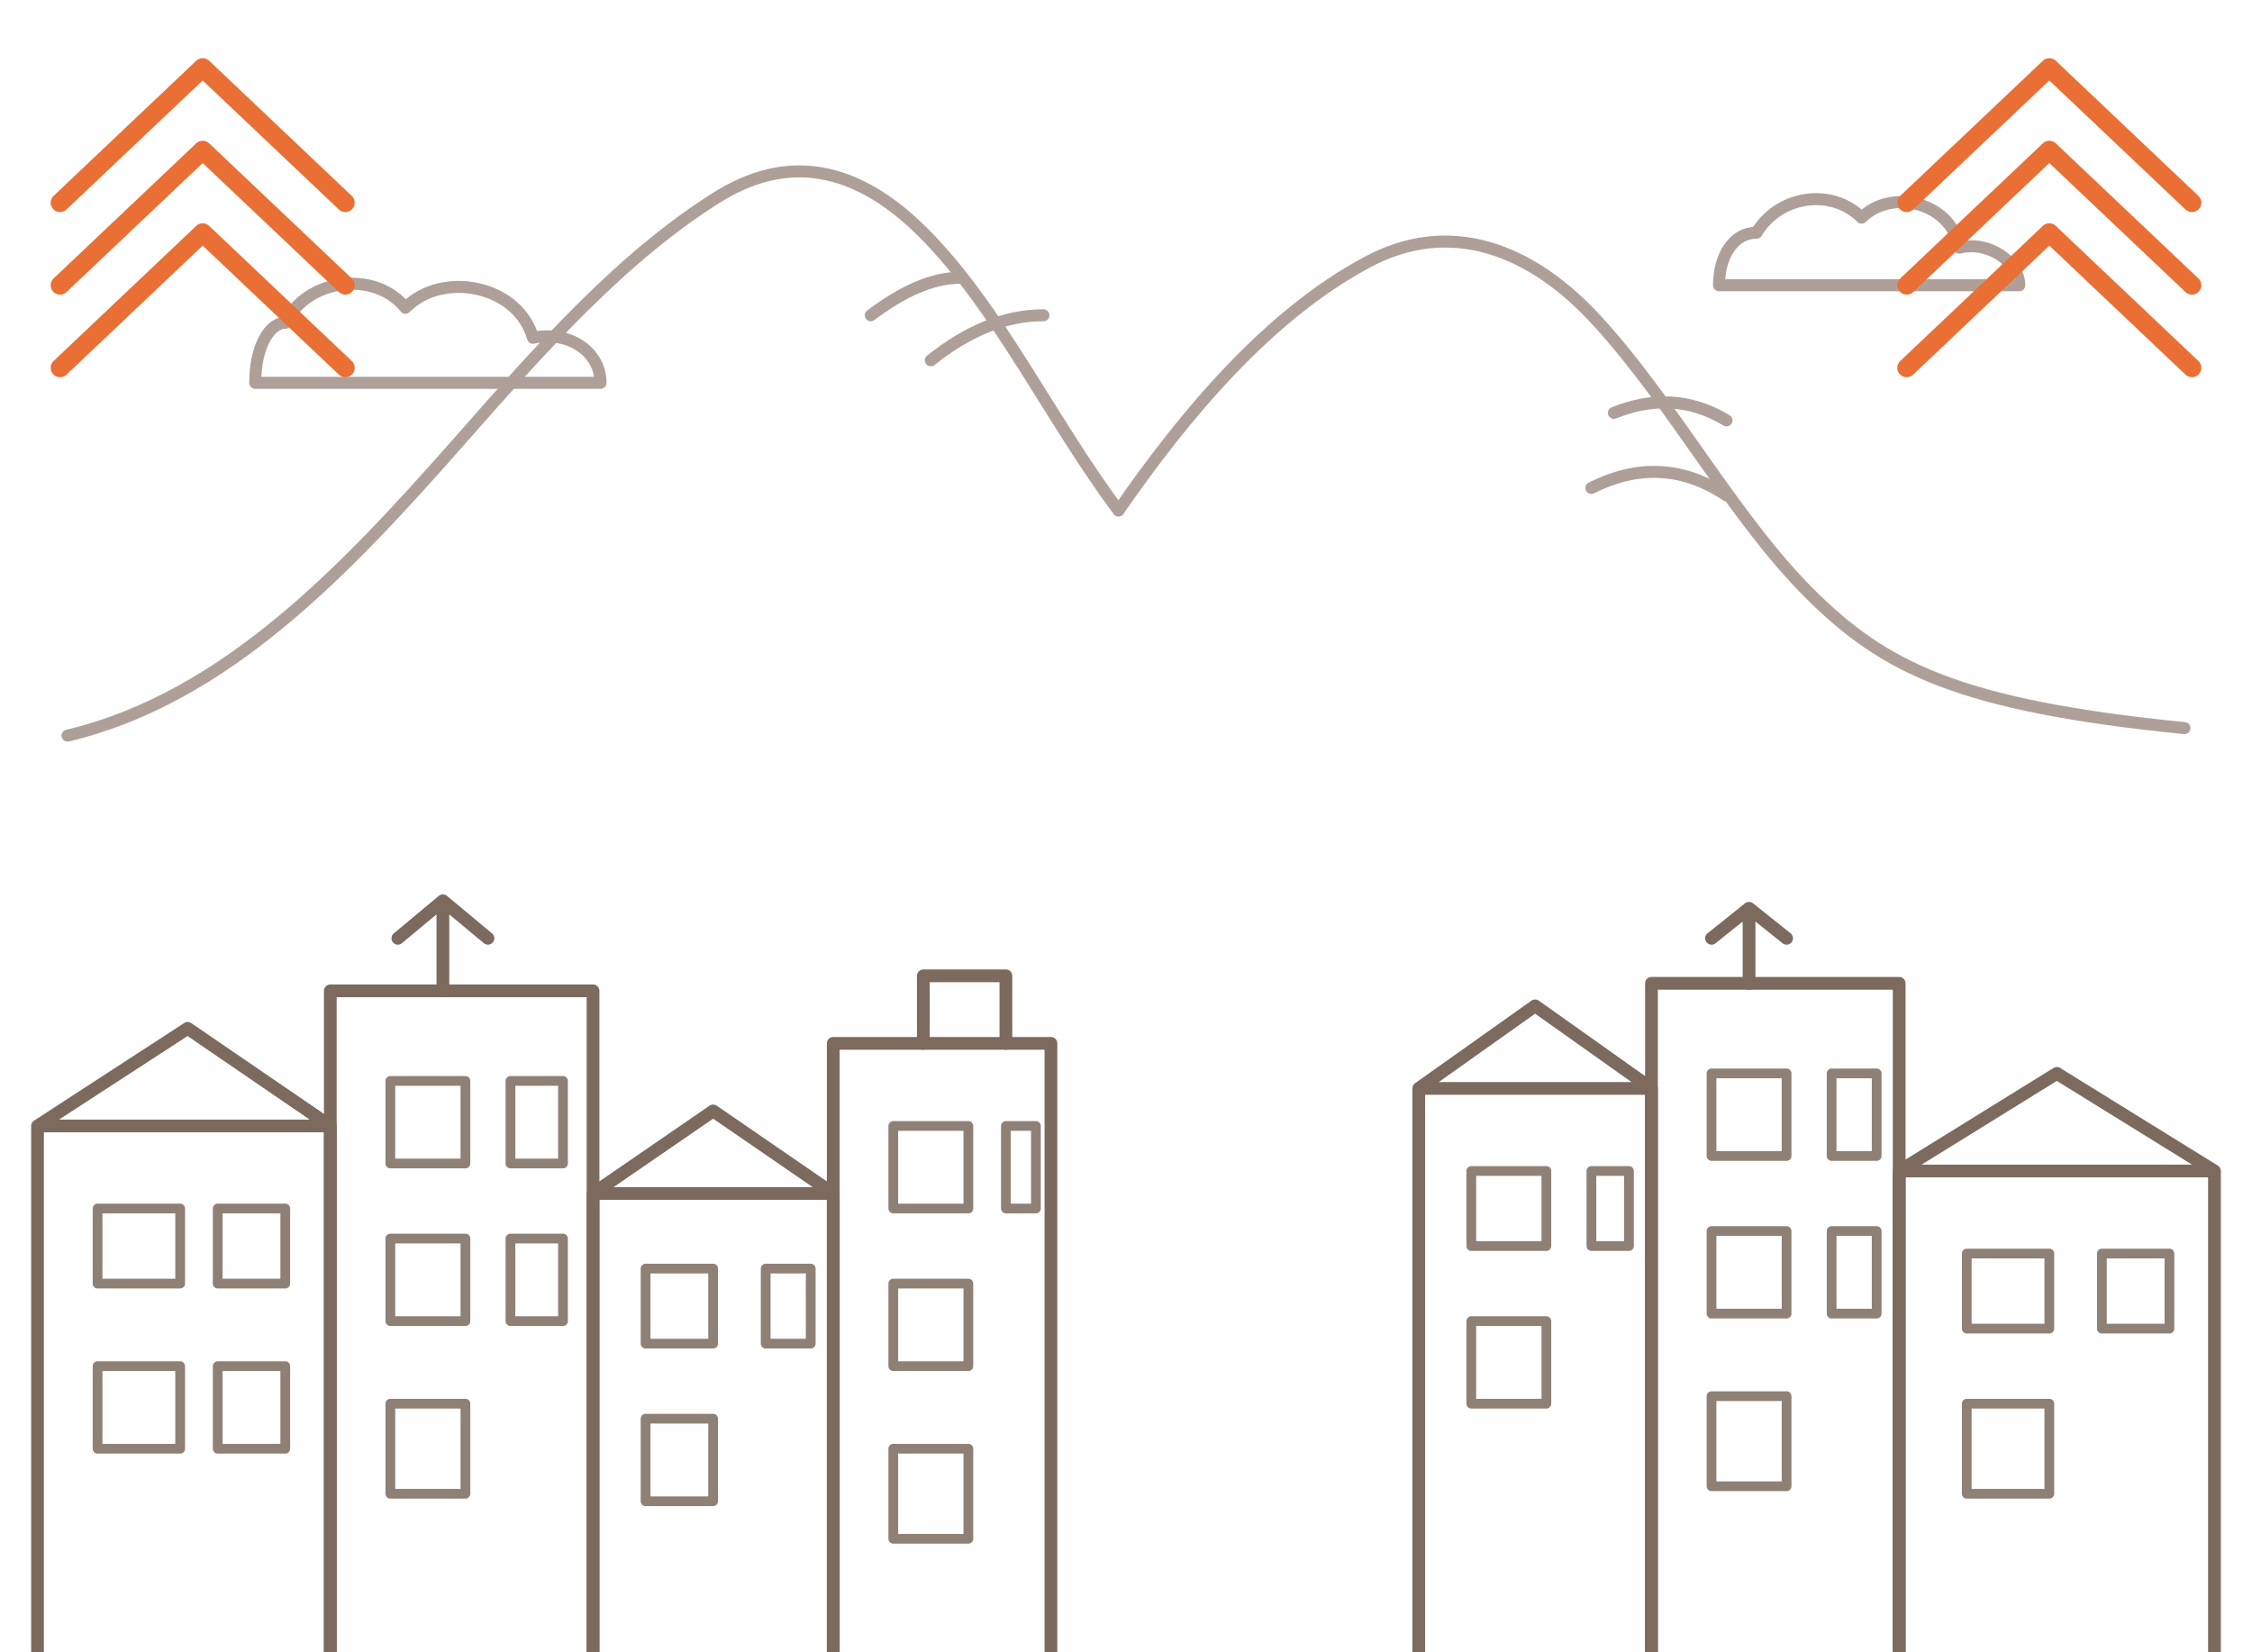
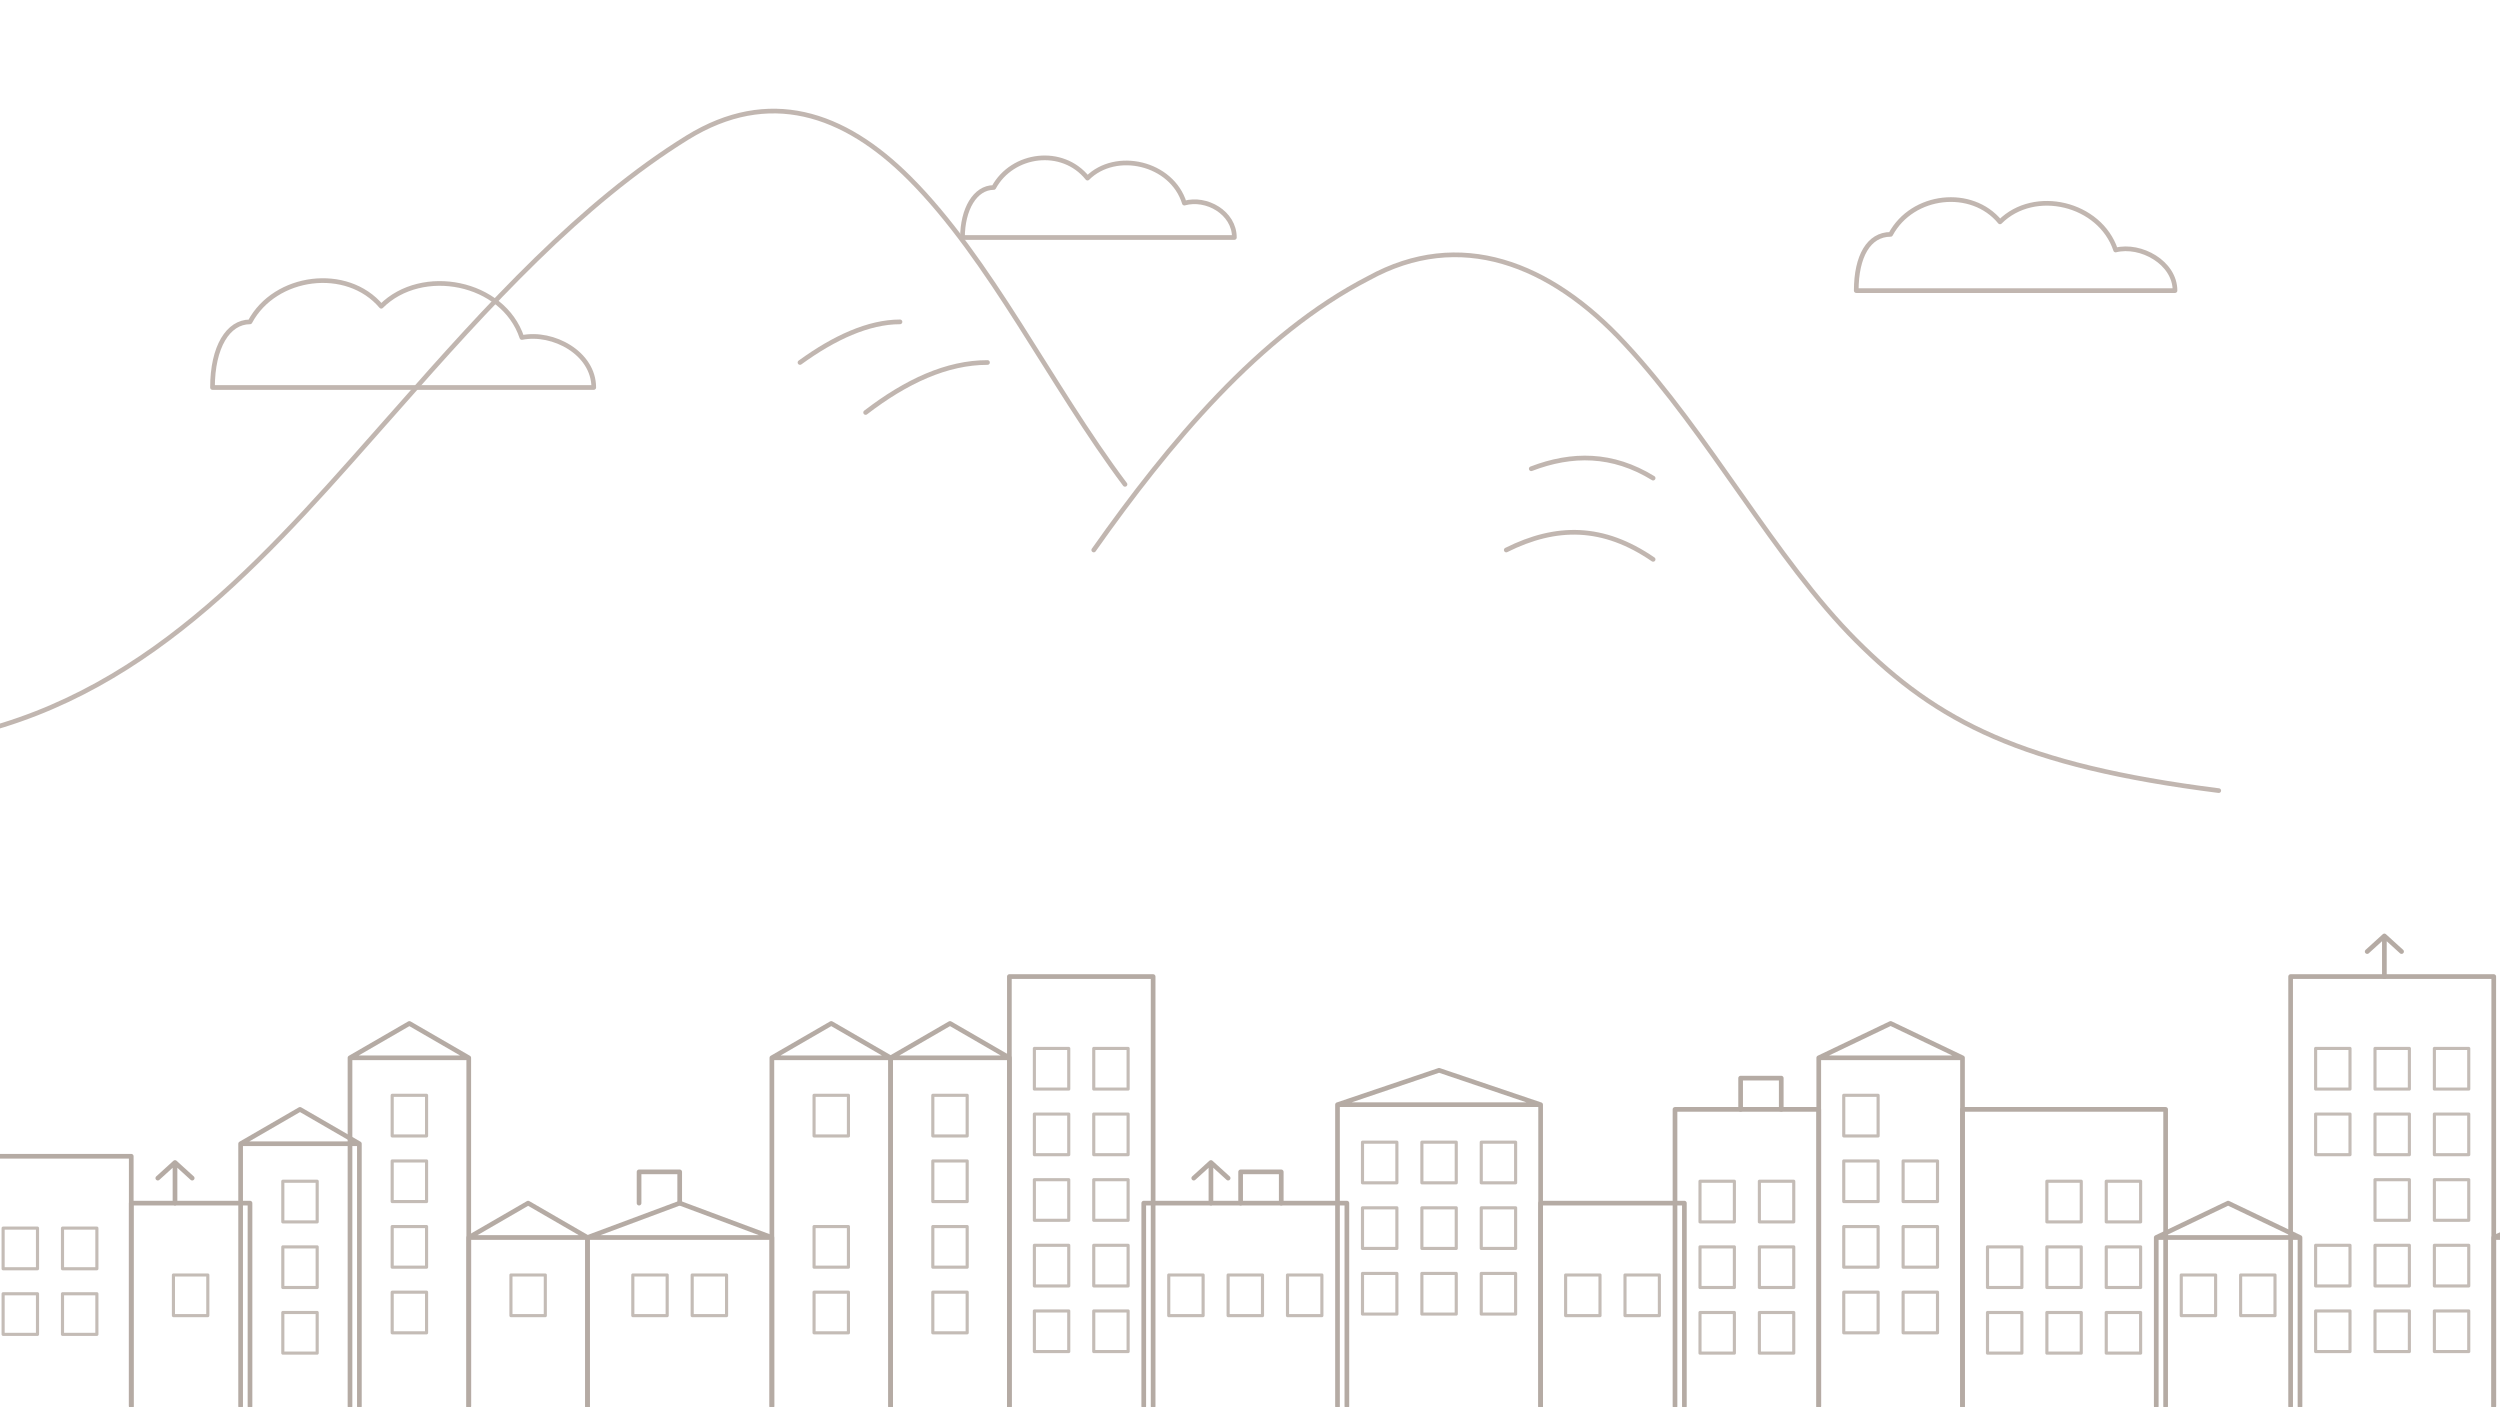
- <svg xmlns="http://www.w3.org/2000/svg" viewBox="0 0 600 440" fill="none" aria-hidden="true">
-   <g stroke="#6b5243" stroke-width="3.2" stroke-linecap="round" stroke-linejoin="round" opacity=".55">
-     <path d="M18 196c42-10 74-44 104-78 22-25 44-50 70-66 20-12 38-6 54 10 20 20 34 50 52 74" />
-     <path d="M298 136c18-26 40-52 66-66 22-12 44-4 62 16 20 22 36 52 56 72 20 20 40 30 100 36" />
-     <path d="M232 84c8-6 16-10 24-10m-8 22c10-8 20-12 30-12" />
-     <path d="M430 110c10-4 20-4 30 2m-36 18c12-6 24-6 36 2" />
-     <path d="M76 86c6-12 24-14 32-4 10-10 30-6 34 8 10-2 18 4 18 12H68c0-10 4-16 8-16Z" />
-     <path d="M468 62c6-10 20-12 28-4 8-8 24-4 26 8 8-2 16 4 16 10h-80c0-8 4-14 10-14Z" />
+ <svg xmlns="http://www.w3.org/2000/svg" viewBox="0 0 1600 900" fill="none" aria-hidden="true">
+   <g stroke="#6b5243" stroke-width="3" stroke-linecap="round" stroke-linejoin="round" opacity=".42">
+     <path d="M-20 470c120-28 196-120 274-208 58-66 118-132 186-174 52-32 100-16 142 26 52 52 90 132 138 196" />
+     <path d="M700 352c48-68 106-138 176-174 58-32 116-10 164 42 54 58 96 138 148 190 52 52 106 80 232 96" />
+     <path d="M980 300c26-10 52-10 78 6m-94 46c32-16 62-16 94 6" />
+     <path d="M512 232c22-16 44-26 64-26m-22 58c26-20 52-32 78-32" />
+     <path d="M160 206c16-30 62-36 84-10 26-26 78-16 90 20 20-4 46 10 46 32H136c0-26 10-42 24-42Z" />
+     <path d="M1210 150c14-26 52-30 70-8 22-22 64-12 74 18 16-4 38 8 38 26h-204c0-22 8-36 22-36Z" />
+     <path d="M636 120c12-22 44-26 60-6 18-18 54-10 62 16 14-4 32 6 32 22H616c0-18 8-32 20-32Z" />
  </g>
-   <g stroke="#5b4536" stroke-width="3.4" stroke-linecap="round" stroke-linejoin="round" opacity=".8">
-     <path d="M10 440V300h78v140M10 300l40-26 38 26" />
-     <path d="M88 440V264h70v176M88 264h70" />
-     <path d="M158 440V318h64v122M158 318l32-22 32 22" />
-     <path d="M222 440V278h58v162M222 278h58" />
-     <path d="M378 440V290h62v150M378 290l31-22 31 22" />
-     <path d="M440 440V262h66v178M440 262h66" />
-     <path d="M506 440V312h84v128M506 312l42-26 42 26" />
-     <g stroke-width="2.6" opacity=".85">
-       <path d="M26 322h22v20H26zM58 322h18v20H58zM26 364h22v22H26zM58 364h18v22H58z" />
-       <path d="M104 288h20v22h-20zM136 288h14v22h-14zM104 330h20v22h-20zM136 330h14v22h-14zM104 374h20v24h-20z" />
-       <path d="M172 338h18v20h-18zM204 338h12v20h-12zM172 378h18v22h-18z" />
-       <path d="M238 300h20v22h-20zM268 300h8v22h-8zM238 342h20v22h-20zM238 386h20v24h-20z" />
-       <path d="M392 312h20v20h-20zM424 312h10v20h-10zM392 352h20v22h-20z" />
-       <path d="M456 286h20v22h-20zM488 286h12v22h-12zM456 328h20v22h-20zM488 328h12v22h-12zM456 372h20v24h-20z" />
-       <path d="M524 334h22v20h-22zM560 334h18v20h-18zM524 374h22v24h-22z" />
-     </g>
-     <path d="M118 264v-24m-12 10 12-10 12 10" />
-     <path d="M466 262v-20m-10 8 10-8 10 8" />
-     <path d="M246 278v-18h22v18" />
-   </g>
-   <g stroke="#e96f34" stroke-width="5" stroke-linecap="round" stroke-linejoin="round">
-     <path d="M16 54 54 18l38 36M16 76 54 40l38 36M16 98 54 62l38 36" />
-     <path d="M508 54 546 18l38 36M508 76 546 40l38 36M508 98 546 62l38 36" />
+   <g stroke="#5b4536" stroke-width="3" stroke-linecap="round" stroke-linejoin="round" opacity=".45">
+     <path d="M-20 900V740h104V900M-20 740h104" />
+     <path stroke-width="2" opacity=".8" d="M2 786h22v26h-22zM2 828h22v26h-22zM40 786h22v26h-22zM40 828h22v26h-22z" />
+     <path d="M84 900V770h76V900M84 770h76" />
+     <path stroke-width="2" opacity=".8" d="M111 816h22v26h-22z" />
+     <path d="M112 770v-26m-11 10 11-10 11 10" />
+     <path d="M154 900V732h76V900M154 732 192 710 230 732" />
+     <path stroke-width="2" opacity=".8" d="M181 756h22v26h-22zM181 798h22v26h-22zM181 840h22v26h-22z" />
+     <path d="M224 900V677h76V900M224 677 262 655 300 677" />
+     <path stroke-width="2" opacity=".8" d="M251 701h22v26h-22zM251 743h22v26h-22zM251 785h22v26h-22zM251 827h22v26h-22z" />
+     <path d="M300 900V792h76V900M300 792 338 770 376 792" />
+     <path stroke-width="2" opacity=".8" d="M327 816h22v26h-22z" />
+     <path d="M376 900V792h118V900M376 792 435 770 494 792" />
+     <path stroke-width="2" opacity=".8" d="M405 816h22v26h-22zM443 816h22v26h-22z" />
+     <path d="M409 770v-20h26v20" />
+     <path d="M494 900V677h76V900M494 677 532 655 570 677" />
+     <path stroke-width="2" opacity=".8" d="M521 701h22v26h-22zM521 785h22v26h-22zM521 827h22v26h-22z" />
+     <path d="M570 900V677h76V900M570 677 608 655 646 677" />
+     <path stroke-width="2" opacity=".8" d="M597 701h22v26h-22zM597 743h22v26h-22zM597 785h22v26h-22zM597 827h22v26h-22z" />
+     <path d="M646 900V625h92V900M646 625h92" />
+     <path stroke-width="2" opacity=".8" d="M662 671h22v26h-22zM662 713h22v26h-22zM662 755h22v26h-22zM662 797h22v26h-22zM662 839h22v26h-22zM700 671h22v26h-22zM700 713h22v26h-22zM700 755h22v26h-22zM700 797h22v26h-22zM700 839h22v26h-22z" />
+     <path d="M732 900V770h130V900M732 770h130" />
+     <path stroke-width="2" opacity=".8" d="M748 816h22v26h-22zM786 816h22v26h-22zM824 816h22v26h-22z" />
+     <path d="M775 770v-26m-11 10 11-10 11 10" />
+     <path d="M794 770v-20h26v20" />
+     <path d="M856 900V707h130V900M856 707 921 685 986 707" />
+     <path stroke-width="2" opacity=".8" d="M872 731h22v26h-22zM872 773h22v26h-22zM872 815h22v26h-22zM910 731h22v26h-22zM910 773h22v26h-22zM910 815h22v26h-22zM948 731h22v26h-22zM948 773h22v26h-22zM948 815h22v26h-22z" />
+     <path d="M986 900V770h92V900M986 770h92" />
+     <path stroke-width="2" opacity=".8" d="M1002 816h22v26h-22zM1040 816h22v26h-22z" />
+     <path d="M1072 900V710h92V900M1072 710h92" />
+     <path stroke-width="2" opacity=".8" d="M1088 756h22v26h-22zM1088 798h22v26h-22zM1088 840h22v26h-22zM1126 756h22v26h-22zM1126 798h22v26h-22zM1126 840h22v26h-22z" />
+     <path d="M1114 710v-20h26v20" />
+     <path d="M1164 900V677h92V900M1164 677 1210 655 1256 677" />
+     <path stroke-width="2" opacity=".8" d="M1180 701h22v26h-22zM1180 743h22v26h-22zM1180 785h22v26h-22zM1180 827h22v26h-22zM1218 743h22v26h-22zM1218 785h22v26h-22zM1218 827h22v26h-22z" />
+     <path d="M1256 900V710h130V900M1256 710h130" />
+     <path stroke-width="2" opacity=".8" d="M1272 798h22v26h-22zM1272 840h22v26h-22zM1310 756h22v26h-22zM1310 798h22v26h-22zM1310 840h22v26h-22zM1348 756h22v26h-22zM1348 798h22v26h-22zM1348 840h22v26h-22z" />
+     <path d="M1380 900V792h92V900M1380 792 1426 770 1472 792" />
+     <path stroke-width="2" opacity=".8" d="M1396 816h22v26h-22zM1434 816h22v26h-22z" />
+     <path d="M1466 900V625h130V900M1466 625h130" />
+     <path stroke-width="2" opacity=".8" d="M1482 671h22v26h-22zM1482 713h22v26h-22zM1482 797h22v26h-22zM1482 839h22v26h-22zM1520 671h22v26h-22zM1520 713h22v26h-22zM1520 755h22v26h-22zM1520 797h22v26h-22zM1520 839h22v26h-22zM1558 671h22v26h-22zM1558 713h22v26h-22zM1558 755h22v26h-22zM1558 797h22v26h-22zM1558 839h22v26h-22z" />
+     <path d="M1526 625v-26m-11 10 11-10 11 10" />
+     <path d="M1596 900V792h104V900M1596 792 1648 770 1700 792" />
+     <path stroke-width="2" opacity=".8" d="M1618 816h22v26h-22zM1656 816h22v26h-22z" />
  </g>
</svg>
